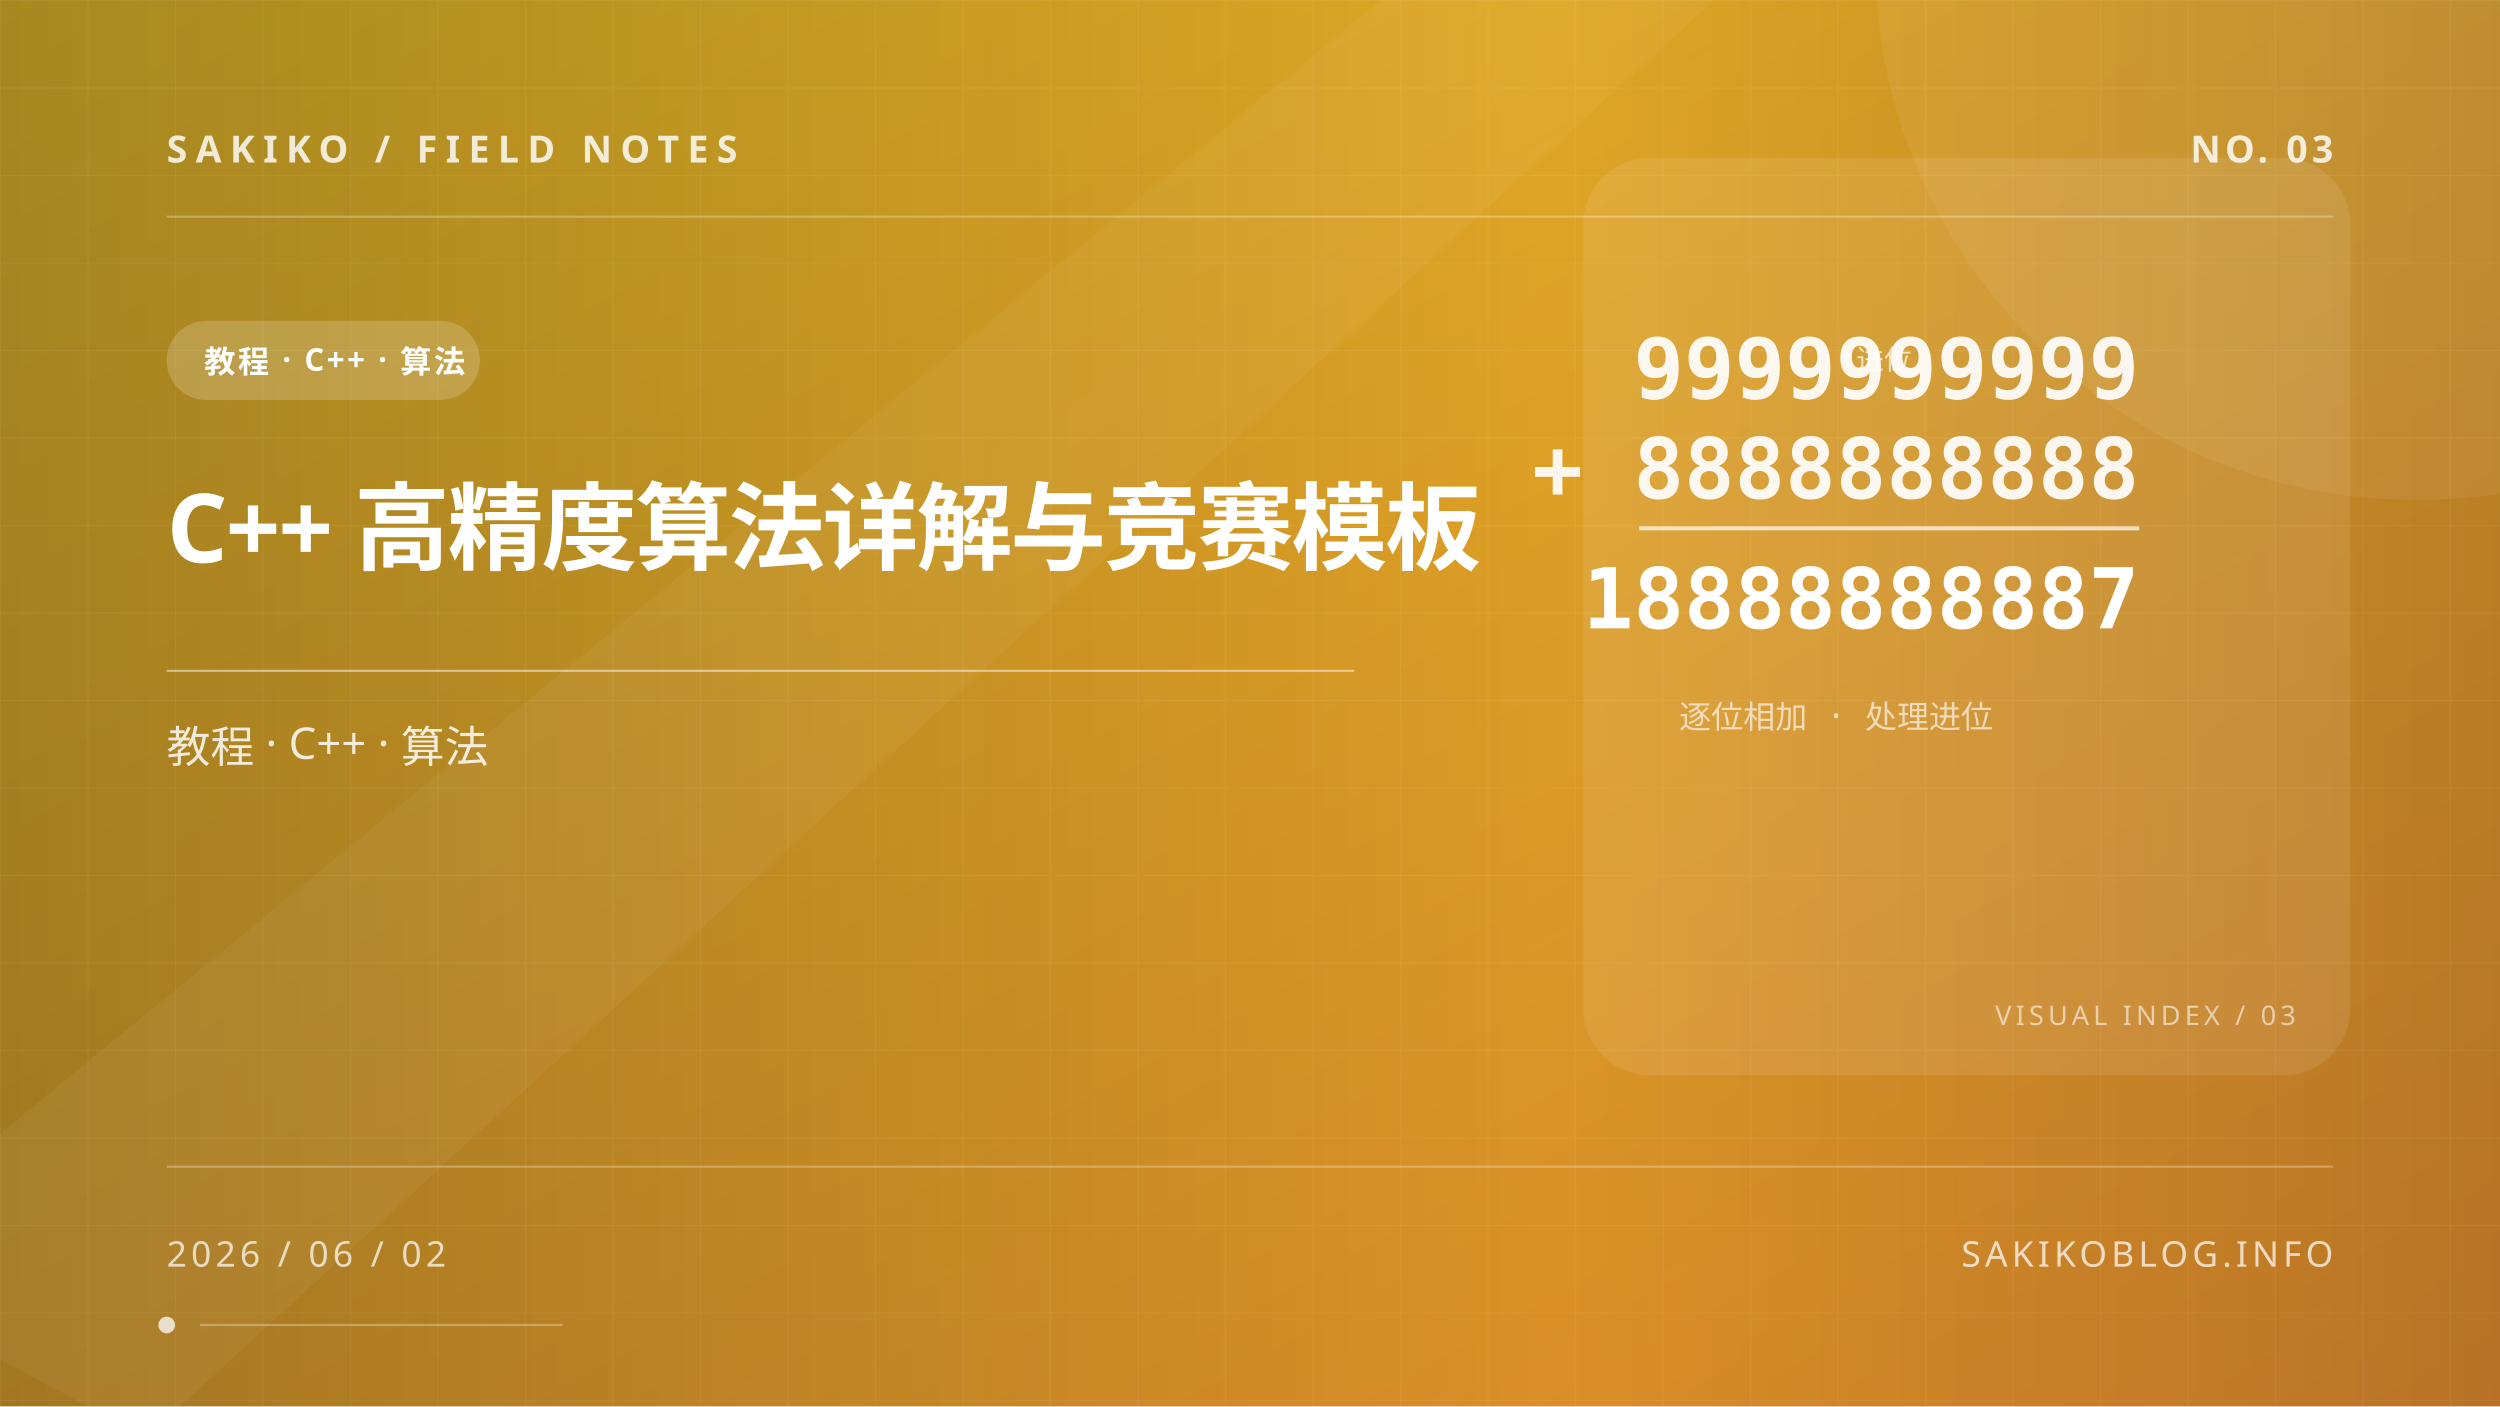
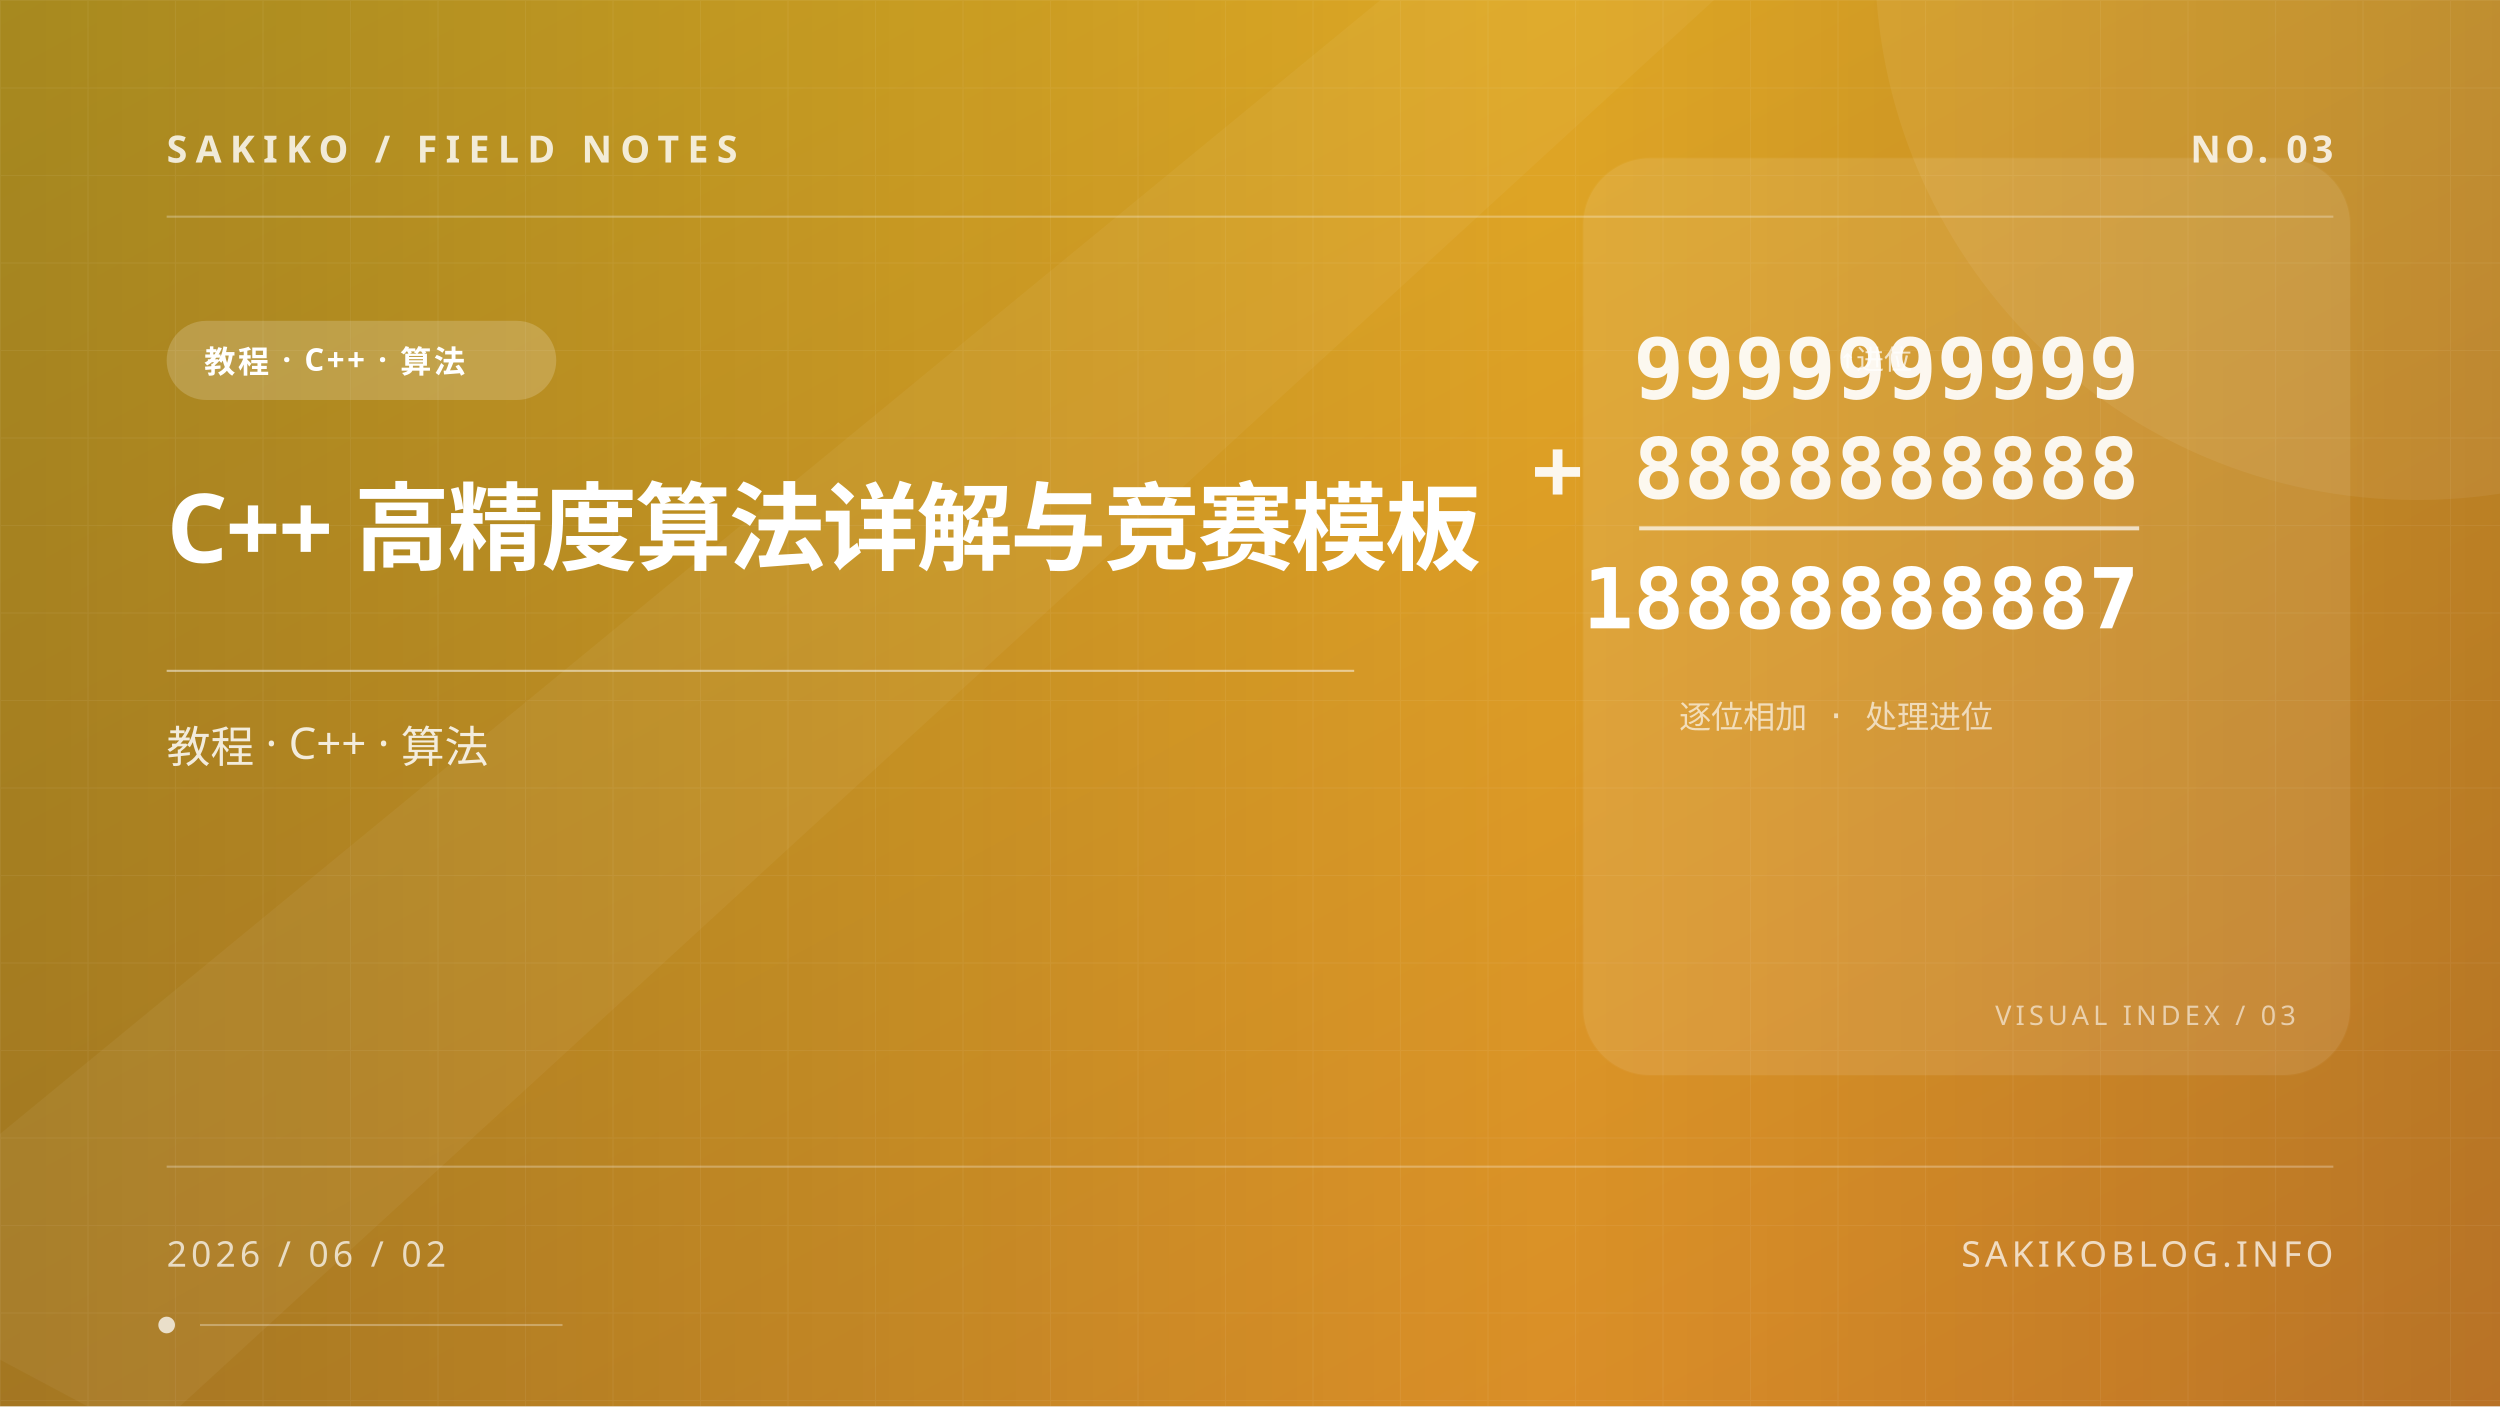
<svg xmlns="http://www.w3.org/2000/svg" viewBox="0 0 1200 675" width="1200" height="675" font-family="'Noto Sans SC','Microsoft YaHei','PingFang SC',sans-serif">
  <defs>
    <linearGradient id="bg" x1="0" y1="0" x2="1" y2="1">
      <stop offset="0" stop-color="#f9ca24" />
      <stop offset="1" stop-color="#f0932b" />
    </linearGradient>
    <linearGradient id="shade" x1="0" y1="0" x2="1" y2="0">
      <stop offset="0" stop-color="#050816" stop-opacity="0.34" />
      <stop offset="0.62" stop-color="#050816" stop-opacity="0.10" />
      <stop offset="1" stop-color="#050816" stop-opacity="0.24" />
    </linearGradient>
    <pattern id="grid" width="42" height="42" patternUnits="userSpaceOnUse">
      <path d="M 42 0 L 0 0 0 42" fill="none" stroke="#fff" stroke-opacity="0.055" stroke-width="1" />
    </pattern>
    <clipPath id="art-clip">
      <rect x="760" y="76" width="368" height="440" rx="32" />
    </clipPath>
  </defs>
  <rect width="1200" height="675" fill="url(#bg)" />
  <rect width="1200" height="675" fill="url(#shade)" />
  <rect width="1200" height="675" fill="url(#grid)" />
  <path d="M -80 610 L 760 -80 L 910 -80 L 70 690 Z" fill="#fff" opacity="0.045" />
  <circle cx="1160" cy="-20" r="260" fill="#fff" opacity="0.06" />
  <text x="80" y="78" font-size="18" font-weight="700" letter-spacing="4" fill="#fff" opacity="0.82">SAKIKO / FIELD NOTES</text>
  <text x="1120" y="78" font-size="18" font-weight="700" letter-spacing="2" text-anchor="end" fill="#fff" opacity="0.82">NO. 03</text>
  <line x1="80" y1="104" x2="1120" y2="104" stroke="#fff" stroke-opacity="0.28" />
  <g>
-     <rect x="80" y="154" width="150.35" height="38" rx="19" fill="#fff" opacity="0.18" />
+     <rect x="80" y="154" width="187" height="38" rx="19" fill="#fff" opacity="0.18" />
    <text x="98" y="179" font-size="15" font-weight="700" letter-spacing="1.2" fill="#fff">教程 · C++ · 算法</text>
  </g>
  <text font-size="46" font-weight="750" fill="#fff" letter-spacing="-1">
    <tspan x="80" y="270">C++ 高精度算法详解与竞赛模板</tspan>
  </text>
  <line x1="80" y1="322" x2="650" y2="322" stroke="#fff" stroke-opacity="0.5" />
  <text x="80" y="366" font-size="21" fill="#fff" opacity="0.84">教程 · C++ · 算法</text>
  <rect x="760" y="76" width="368" height="440" rx="32" fill="#fff" opacity="0.09" stroke="#fff" stroke-opacity="0.28" />
  <g clip-path="url(#art-clip)" transform="translate(-10 28) scale(0.96)">
    <g font-family="'Fira Code',monospace" fill="rgba(255,255,255,0.92)" text-anchor="end">
      <text x="1080" y="170" font-size="42" font-weight="700">9999999999</text>
      <text x="1080" y="220" font-size="42" font-weight="700">+ 8888888888</text>
      <line x1="830" y1="235" x2="1080" y2="235" stroke="rgba(255,255,255,0.7)" stroke-width="2" />
      <text x="1080" y="285" font-size="42" font-weight="700" fill="#fff">18888888887</text>
    </g>
    <text x="930" y="155" font-size="14" fill="#fff" font-family="'Fira Code',monospace" opacity="0.7">↑进位</text>
    <text x="850" y="335" font-size="16" fill="rgba(255,255,255,0.65)" font-family="'Fira Code',monospace">逐位相加 · 处理进位</text>
  </g>
  <text x="1102" y="492" text-anchor="end" font-size="13" letter-spacing="2" fill="#fff" opacity="0.58">VISUAL INDEX / 03</text>
  <line x1="80" y1="560" x2="1120" y2="560" stroke="#fff" stroke-opacity="0.28" />
  <text x="80" y="608" font-size="17" letter-spacing="2" fill="#fff" opacity="0.72">2026 / 06 / 02</text>
  <text x="1120" y="608" text-anchor="end" font-size="17" letter-spacing="2" fill="#fff" opacity="0.72">SAKIKOBLOG.INFO</text>
  <circle cx="80" cy="636" r="4" fill="#fff" opacity="0.75" />
  <line x1="96" y1="636" x2="270" y2="636" stroke="#fff" stroke-opacity="0.3" />
</svg>
